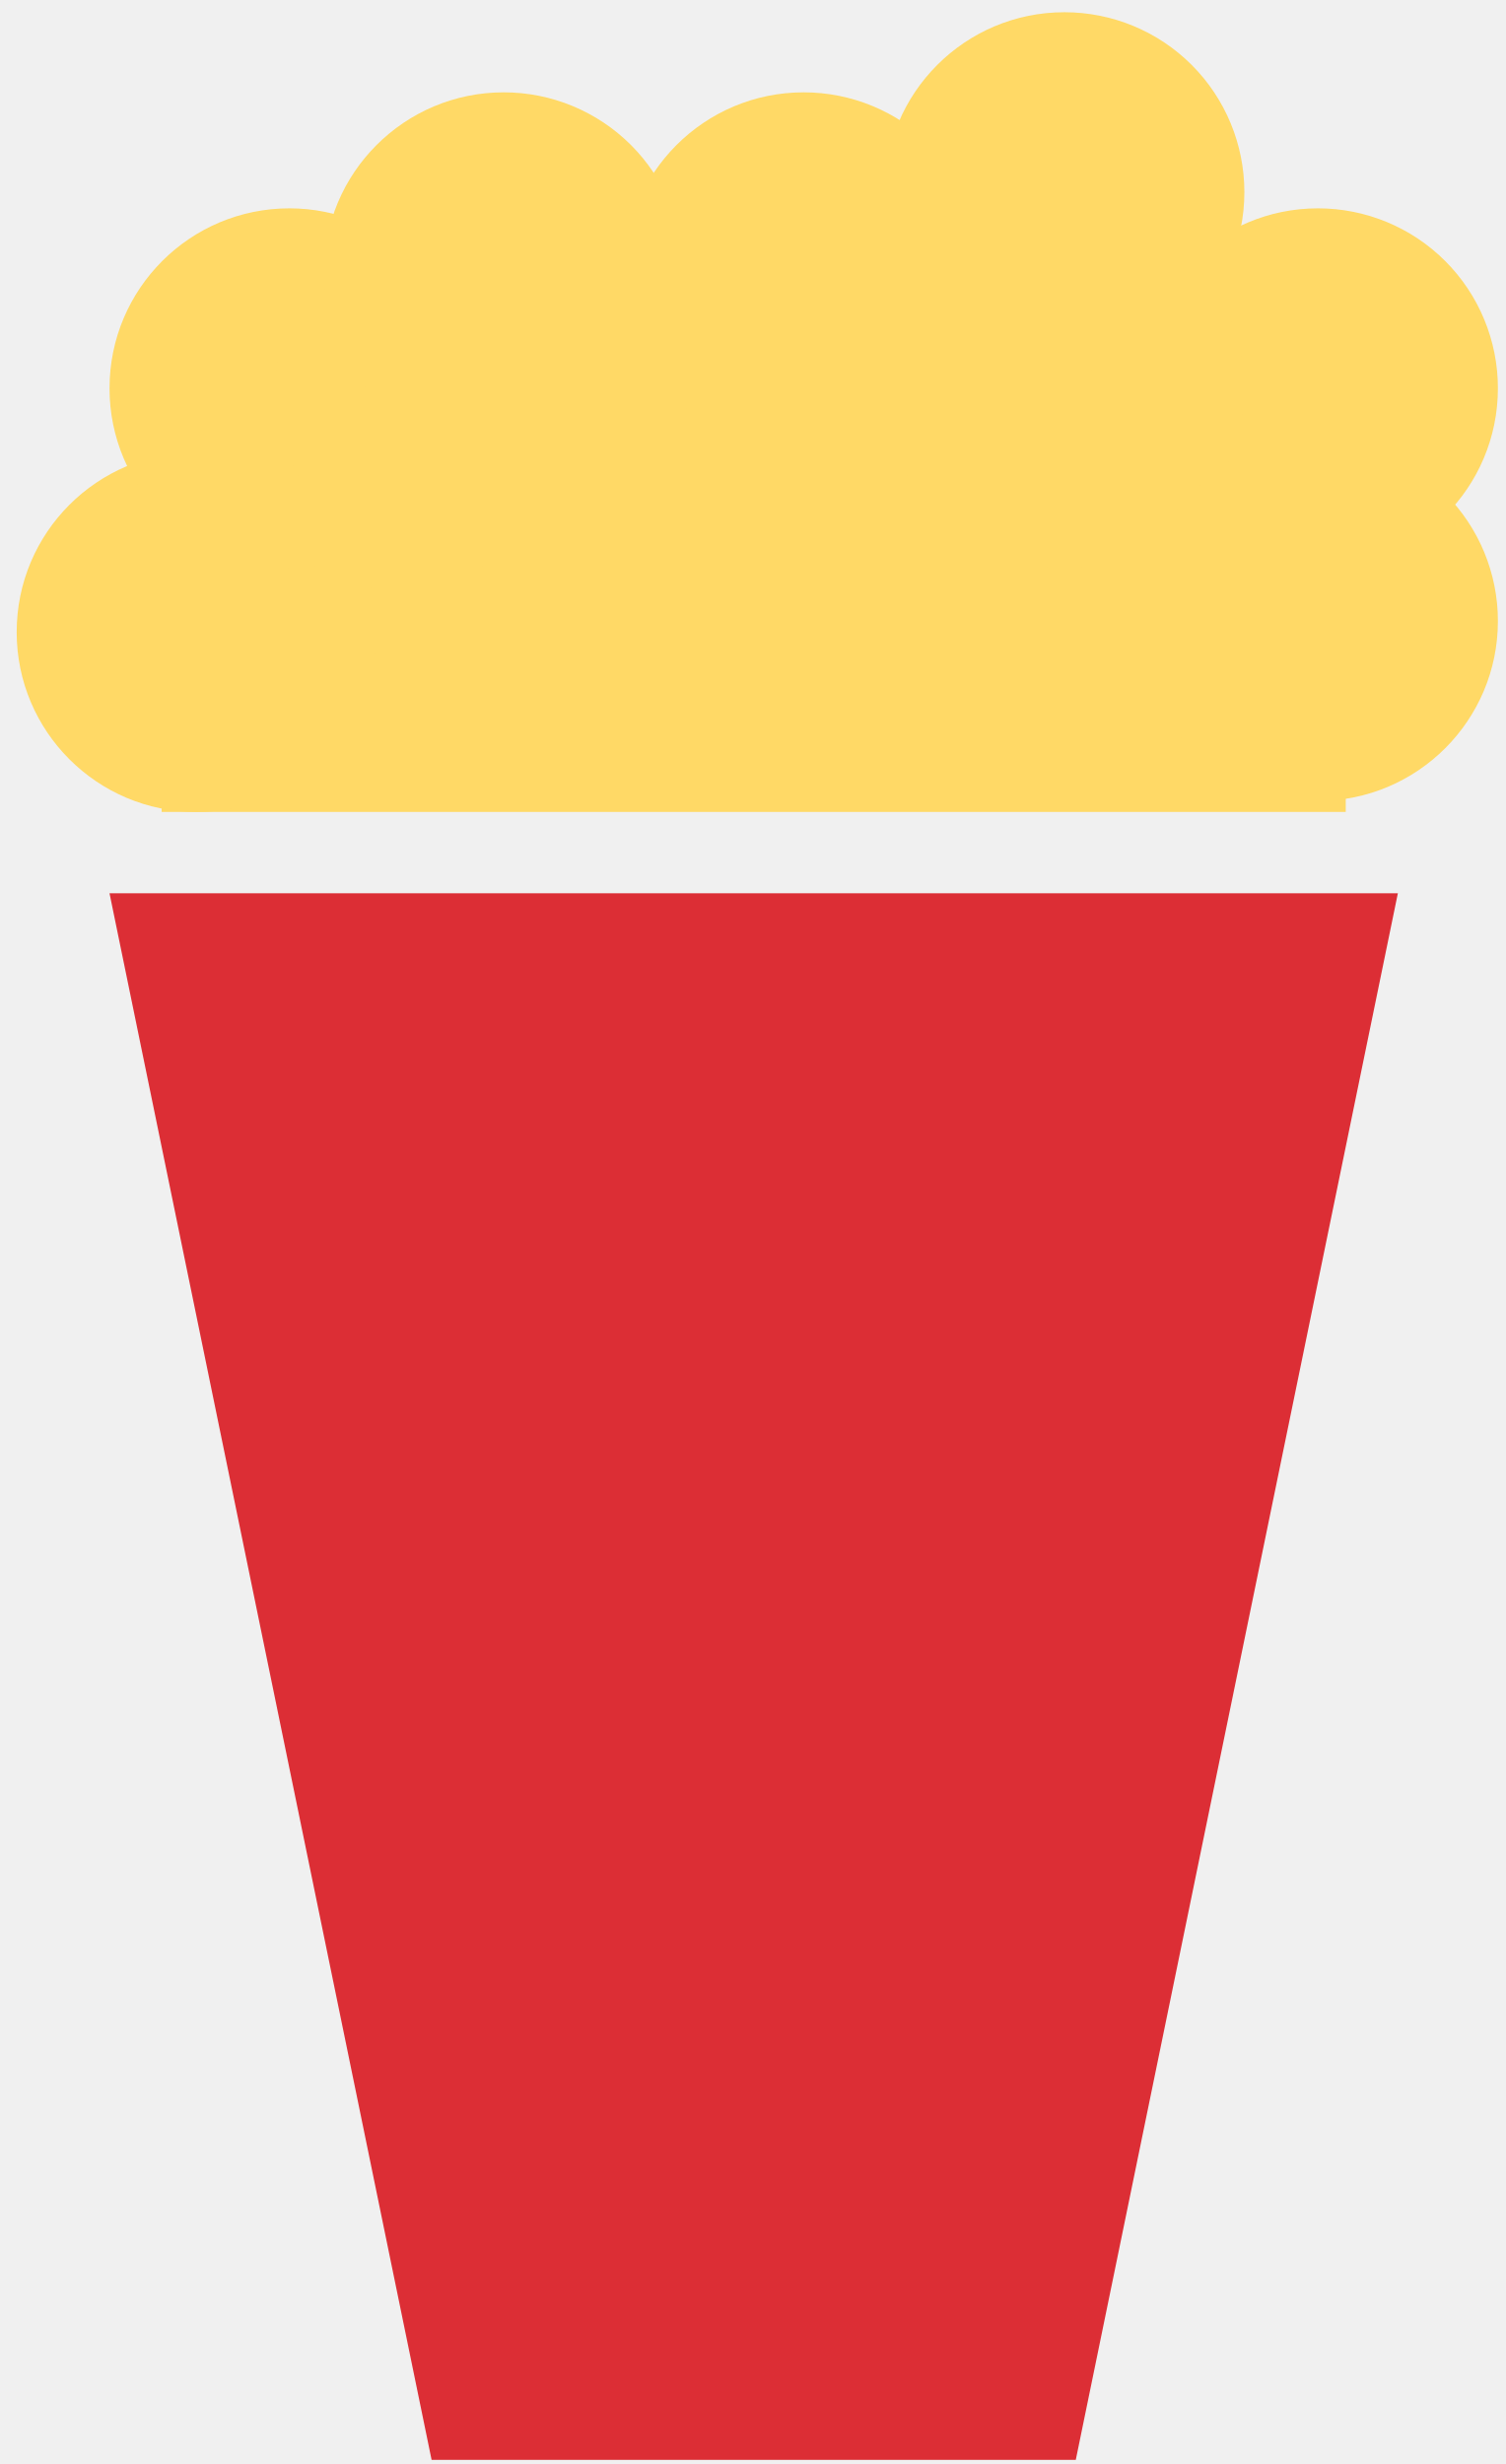
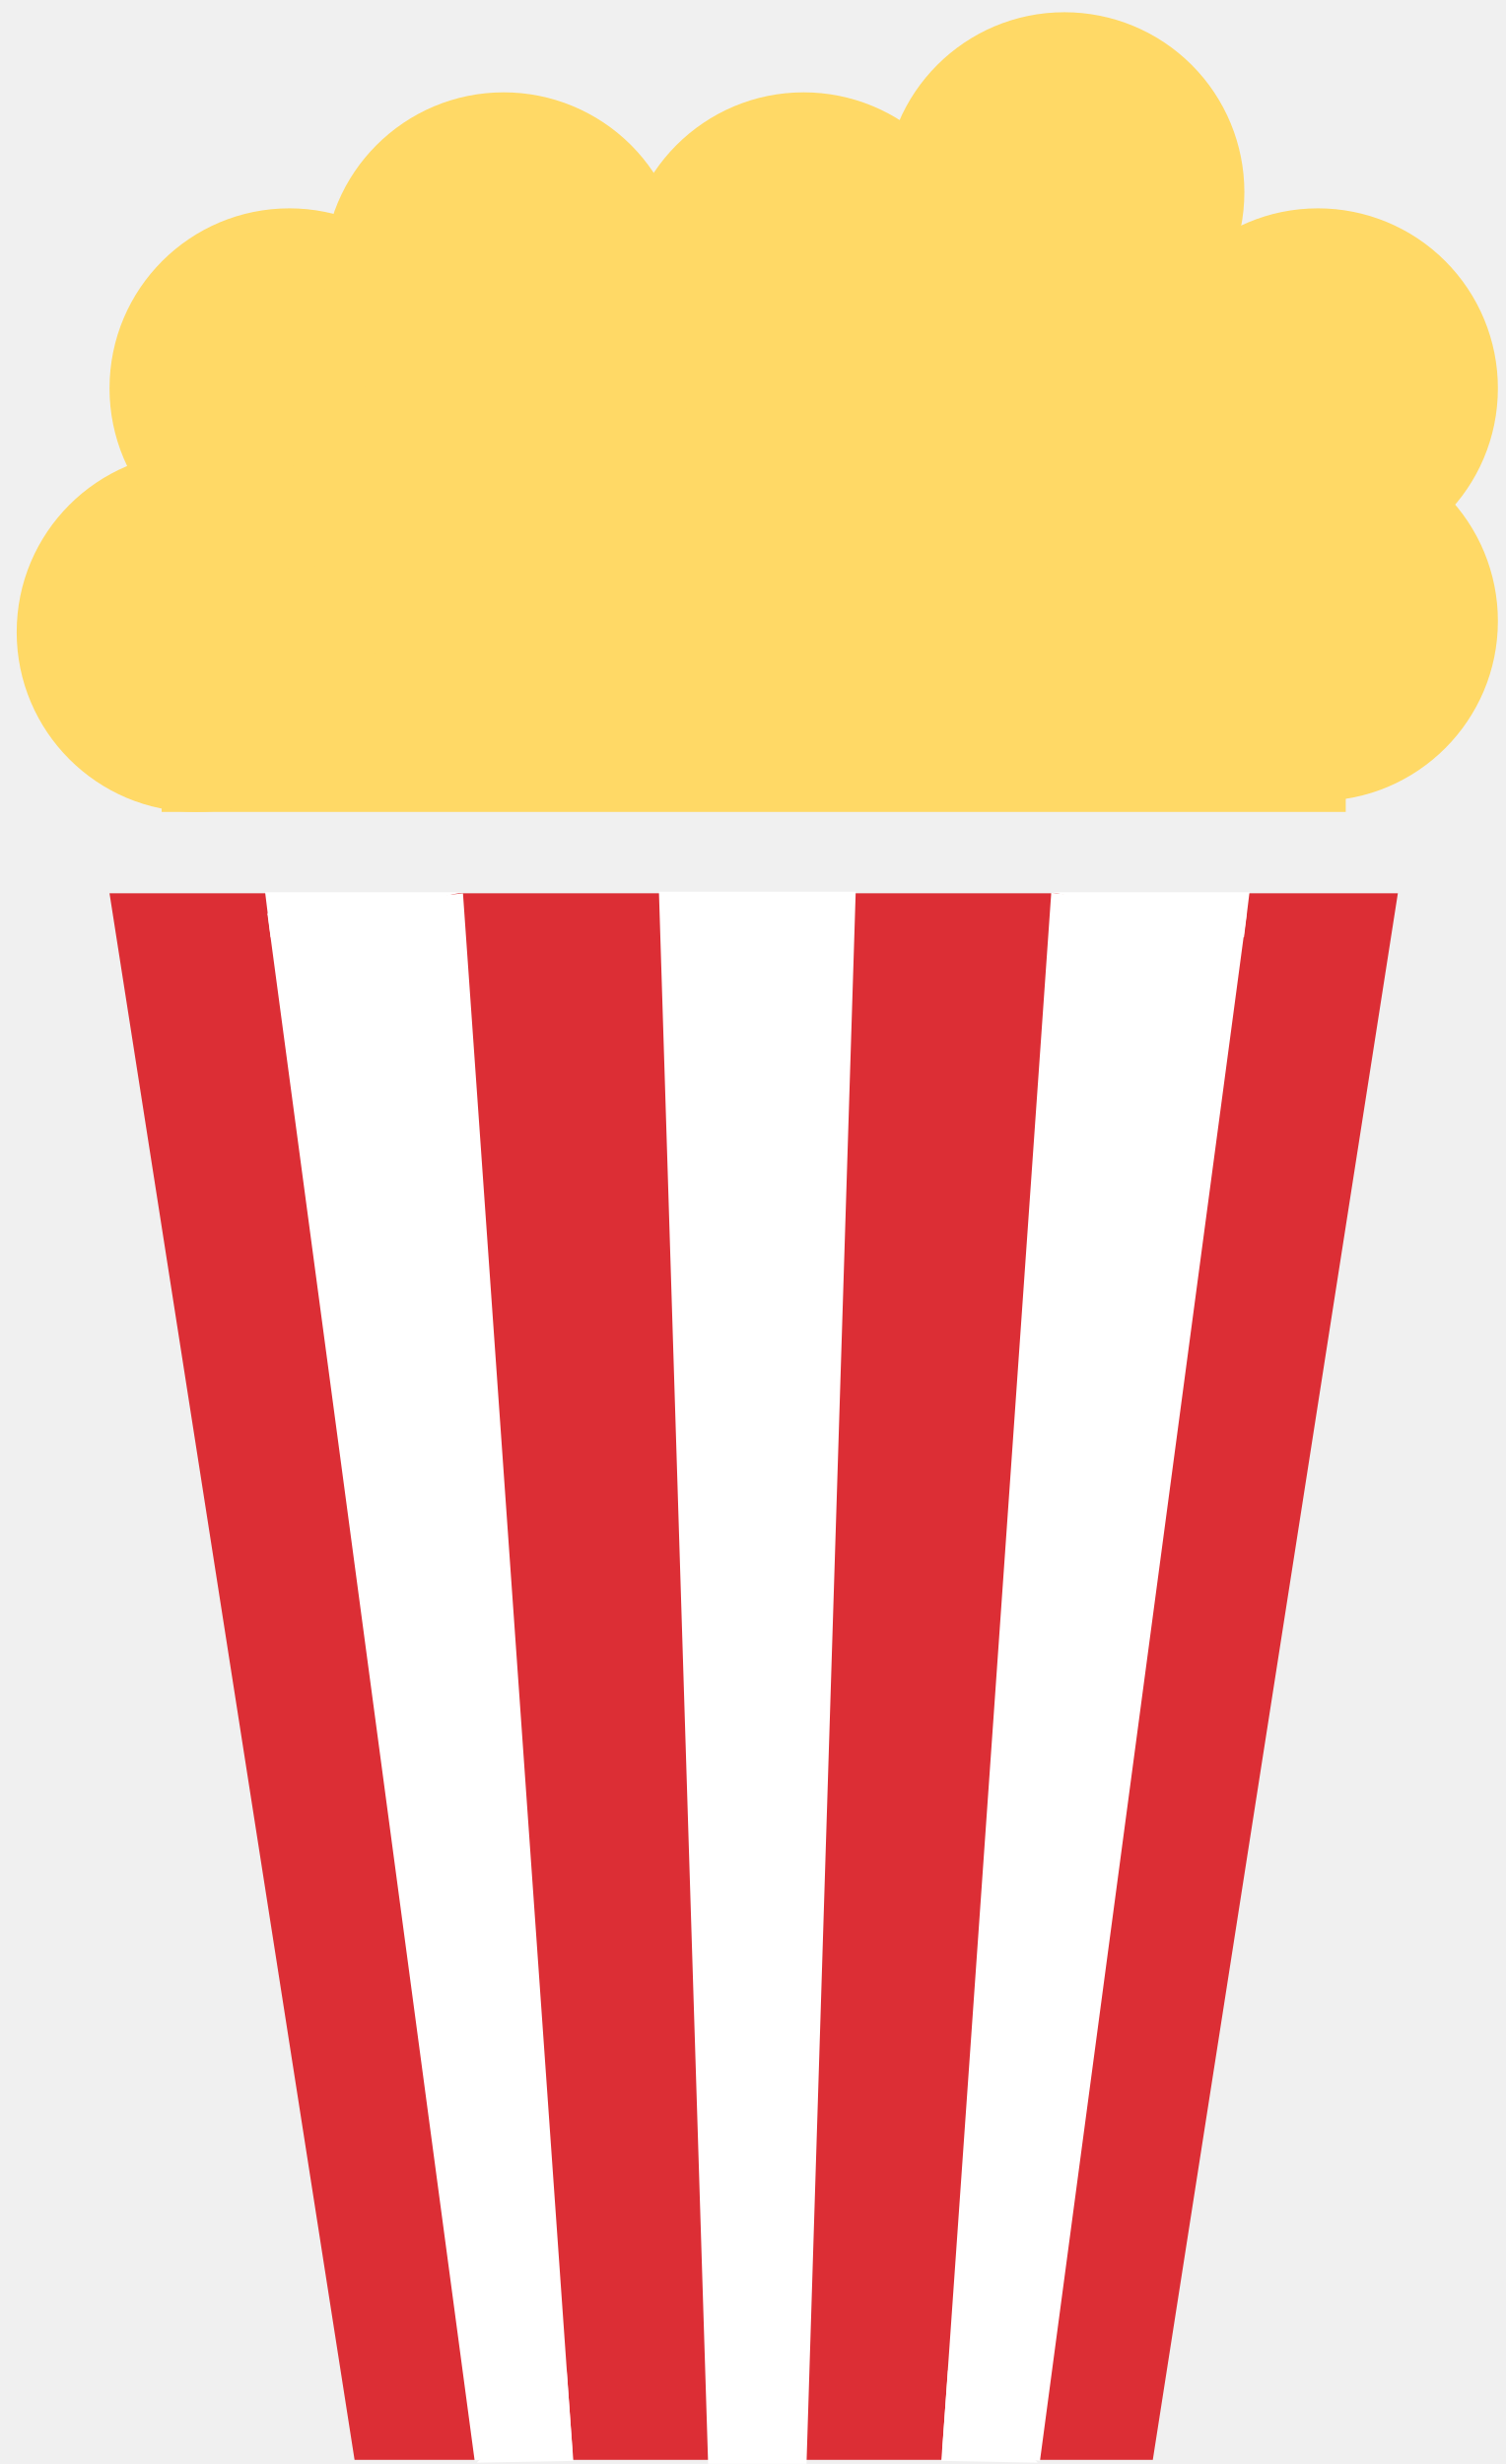
<svg xmlns="http://www.w3.org/2000/svg" version="1.1" viewBox="0.0 0.0 121.0 198.0" fill="none" stroke="none" stroke-linecap="square" stroke-miterlimit="10">
  <clipPath id="p.0">
    <path d="m0 0l121.0 0l0 198.0l-121.0 0l0 -198.0z" clip-rule="nonzero" />
  </clipPath>
  <g clip-path="url(#p.0)">
    <path fill="#000000" fill-opacity="0.0" d="m0 0l121.709 0l0 198.654l-121.709 0z" fill-rule="nonzero" />
-     <path fill="#dc2e35" d="m112.328 71.78l-25.882 125.89l-51.764 0l-25.882 -125.89z" fill-rule="nonzero" />
+     <path fill="#dc2e35" d="m112.328 71.78l-19.692 125.89l-64.144 0l-19.692 -125.89z" fill-rule="nonzero" />
    <path fill="#ffd966" d="m12.99 65.247l0 -24.252l0 0c0 -13.394 21.3 -24.252 47.575 -24.252c26.275 0 47.575 10.858 47.575 24.252l0 24.252z" fill-rule="nonzero" />
    <path fill="#ffd966" d="m1.341 50.79l0 0c0 -7.984 6.472 -14.457 14.457 -14.457l0 0c3.834 0 7.511 1.523 10.222 4.234c2.711 2.711 4.234 6.388 4.234 10.222l0 0c0 7.984 -6.472 14.457 -14.457 14.457l0 0c-7.984 0 -14.457 -6.472 -14.457 -14.457z" fill-rule="nonzero" />
    <path fill="#ffd966" d="m8.801 31.199l0 0c0 -7.984 6.472 -14.457 14.457 -14.457l0 0c3.834 0 7.511 1.523 10.222 4.234c2.711 2.711 4.234 6.388 4.234 10.222l0 0c0 7.984 -6.472 14.457 -14.457 14.457l0 0c-7.984 0 -14.457 -6.472 -14.457 -14.457z" fill-rule="nonzero" />
    <path fill="#ffd966" d="m22.15 31.199l0 0c0 -7.984 6.472 -14.457 14.457 -14.457l0 0c3.834 0 7.511 1.523 10.222 4.234c2.711 2.711 4.234 6.388 4.234 10.222l0 0c0 7.984 -6.472 14.457 -14.457 14.457l0 0c-7.984 0 -14.457 -6.472 -14.457 -14.457z" fill-rule="nonzero" />
    <path fill="#ffd966" d="m26.024 21.877l0 0c0 -7.984 6.472 -14.457 14.457 -14.457l0 0c3.834 0 7.511 1.523 10.222 4.234c2.711 2.711 4.234 6.388 4.234 10.222l0 0c0 7.984 -6.472 14.457 -14.457 14.457l0 0c-7.984 0 -14.457 -6.472 -14.457 -14.457z" fill-rule="nonzero" />
    <path fill="#ffd966" d="m91.454 31.199l0 0c0 -7.984 6.472 -14.457 14.457 -14.457l0 0c3.834 0 7.511 1.523 10.222 4.234c2.711 2.711 4.234 6.388 4.234 10.222l0 0c0 7.984 -6.472 14.457 -14.457 14.457l0 0c-7.984 0 -14.457 -6.472 -14.457 -14.457z" fill-rule="nonzero" />
    <path fill="#ffd966" d="m71.081 31.199l0 0c0 -7.984 6.472 -14.457 14.457 -14.457l0 0c3.834 0 7.511 1.523 10.222 4.234c2.711 2.711 4.234 6.388 4.234 10.222l0 0c0 7.984 -6.472 14.457 -14.457 14.457l0 0c-7.984 0 -14.457 -6.472 -14.457 -14.457z" fill-rule="nonzero" />
    <path fill="#ffd966" d="m50.127 21.877l0 0c0 -7.984 6.472 -14.457 14.457 -14.457l0 0c3.834 0 7.511 1.523 10.222 4.234c2.711 2.711 4.234 6.388 4.234 10.222l0 0c0 7.984 -6.472 14.457 -14.457 14.457l0 0c-7.984 0 -14.457 -6.472 -14.457 -14.457z" fill-rule="nonzero" />
    <path fill="#ffd966" d="m71.081 15.44l0 0c0 -7.984 6.472 -14.457 14.457 -14.457l0 0c3.834 0 7.511 1.523 10.222 4.234c2.711 2.711 4.234 6.388 4.234 10.222l0 0c0 7.984 -6.472 14.457 -14.457 14.457l0 0c-7.984 0 -14.457 -6.472 -14.457 -14.457z" fill-rule="nonzero" />
    <path fill="#ffd966" d="m91.454 49.904l0 0c0 -7.984 6.472 -14.457 14.457 -14.457l0 0c3.834 0 7.511 1.523 10.222 4.234c2.711 2.711 4.234 6.388 4.234 10.222l0 0c0 7.984 -6.472 14.457 -14.457 14.457l0 0c-7.984 0 -14.457 -6.472 -14.457 -14.457z" fill-rule="nonzero" />
+     <path fill="#ffffff" d="m52.95 71.654l3.953 126.331l7.906 0l3.953 -126.331z" fill-rule="nonzero" />
+     <path fill="#ffffff" d="m21.486 73.396l16.654 124.323l7.858 -0.803l-8.795 -125.126z" fill-rule="nonzero" />
+     <path fill="#ffffff" d="m100.191 73.354l-16.622 124.386l-7.858 -0.803l8.764 -125.189z" fill-rule="nonzero" />
+     <path fill="#ffffff" d="m37.115 71.696l-15.365 3.622l-0.446 -3.622z" fill-rule="nonzero" />
+     <path fill="#ffffff" d="m84.596 71.696l15.365 3.622l0.446 -3.622z" fill-rule="nonzero" />
+     <path fill="#ffffff" d="m46.071 197.751l-7.755 0.141l7.219 -7.417z" fill-rule="nonzero" />
+     <path fill="#ffffff" d="m75.64 197.751l7.755 0.141l-7.219 -7.417z" fill-rule="nonzero" />
  </g>
</svg>
